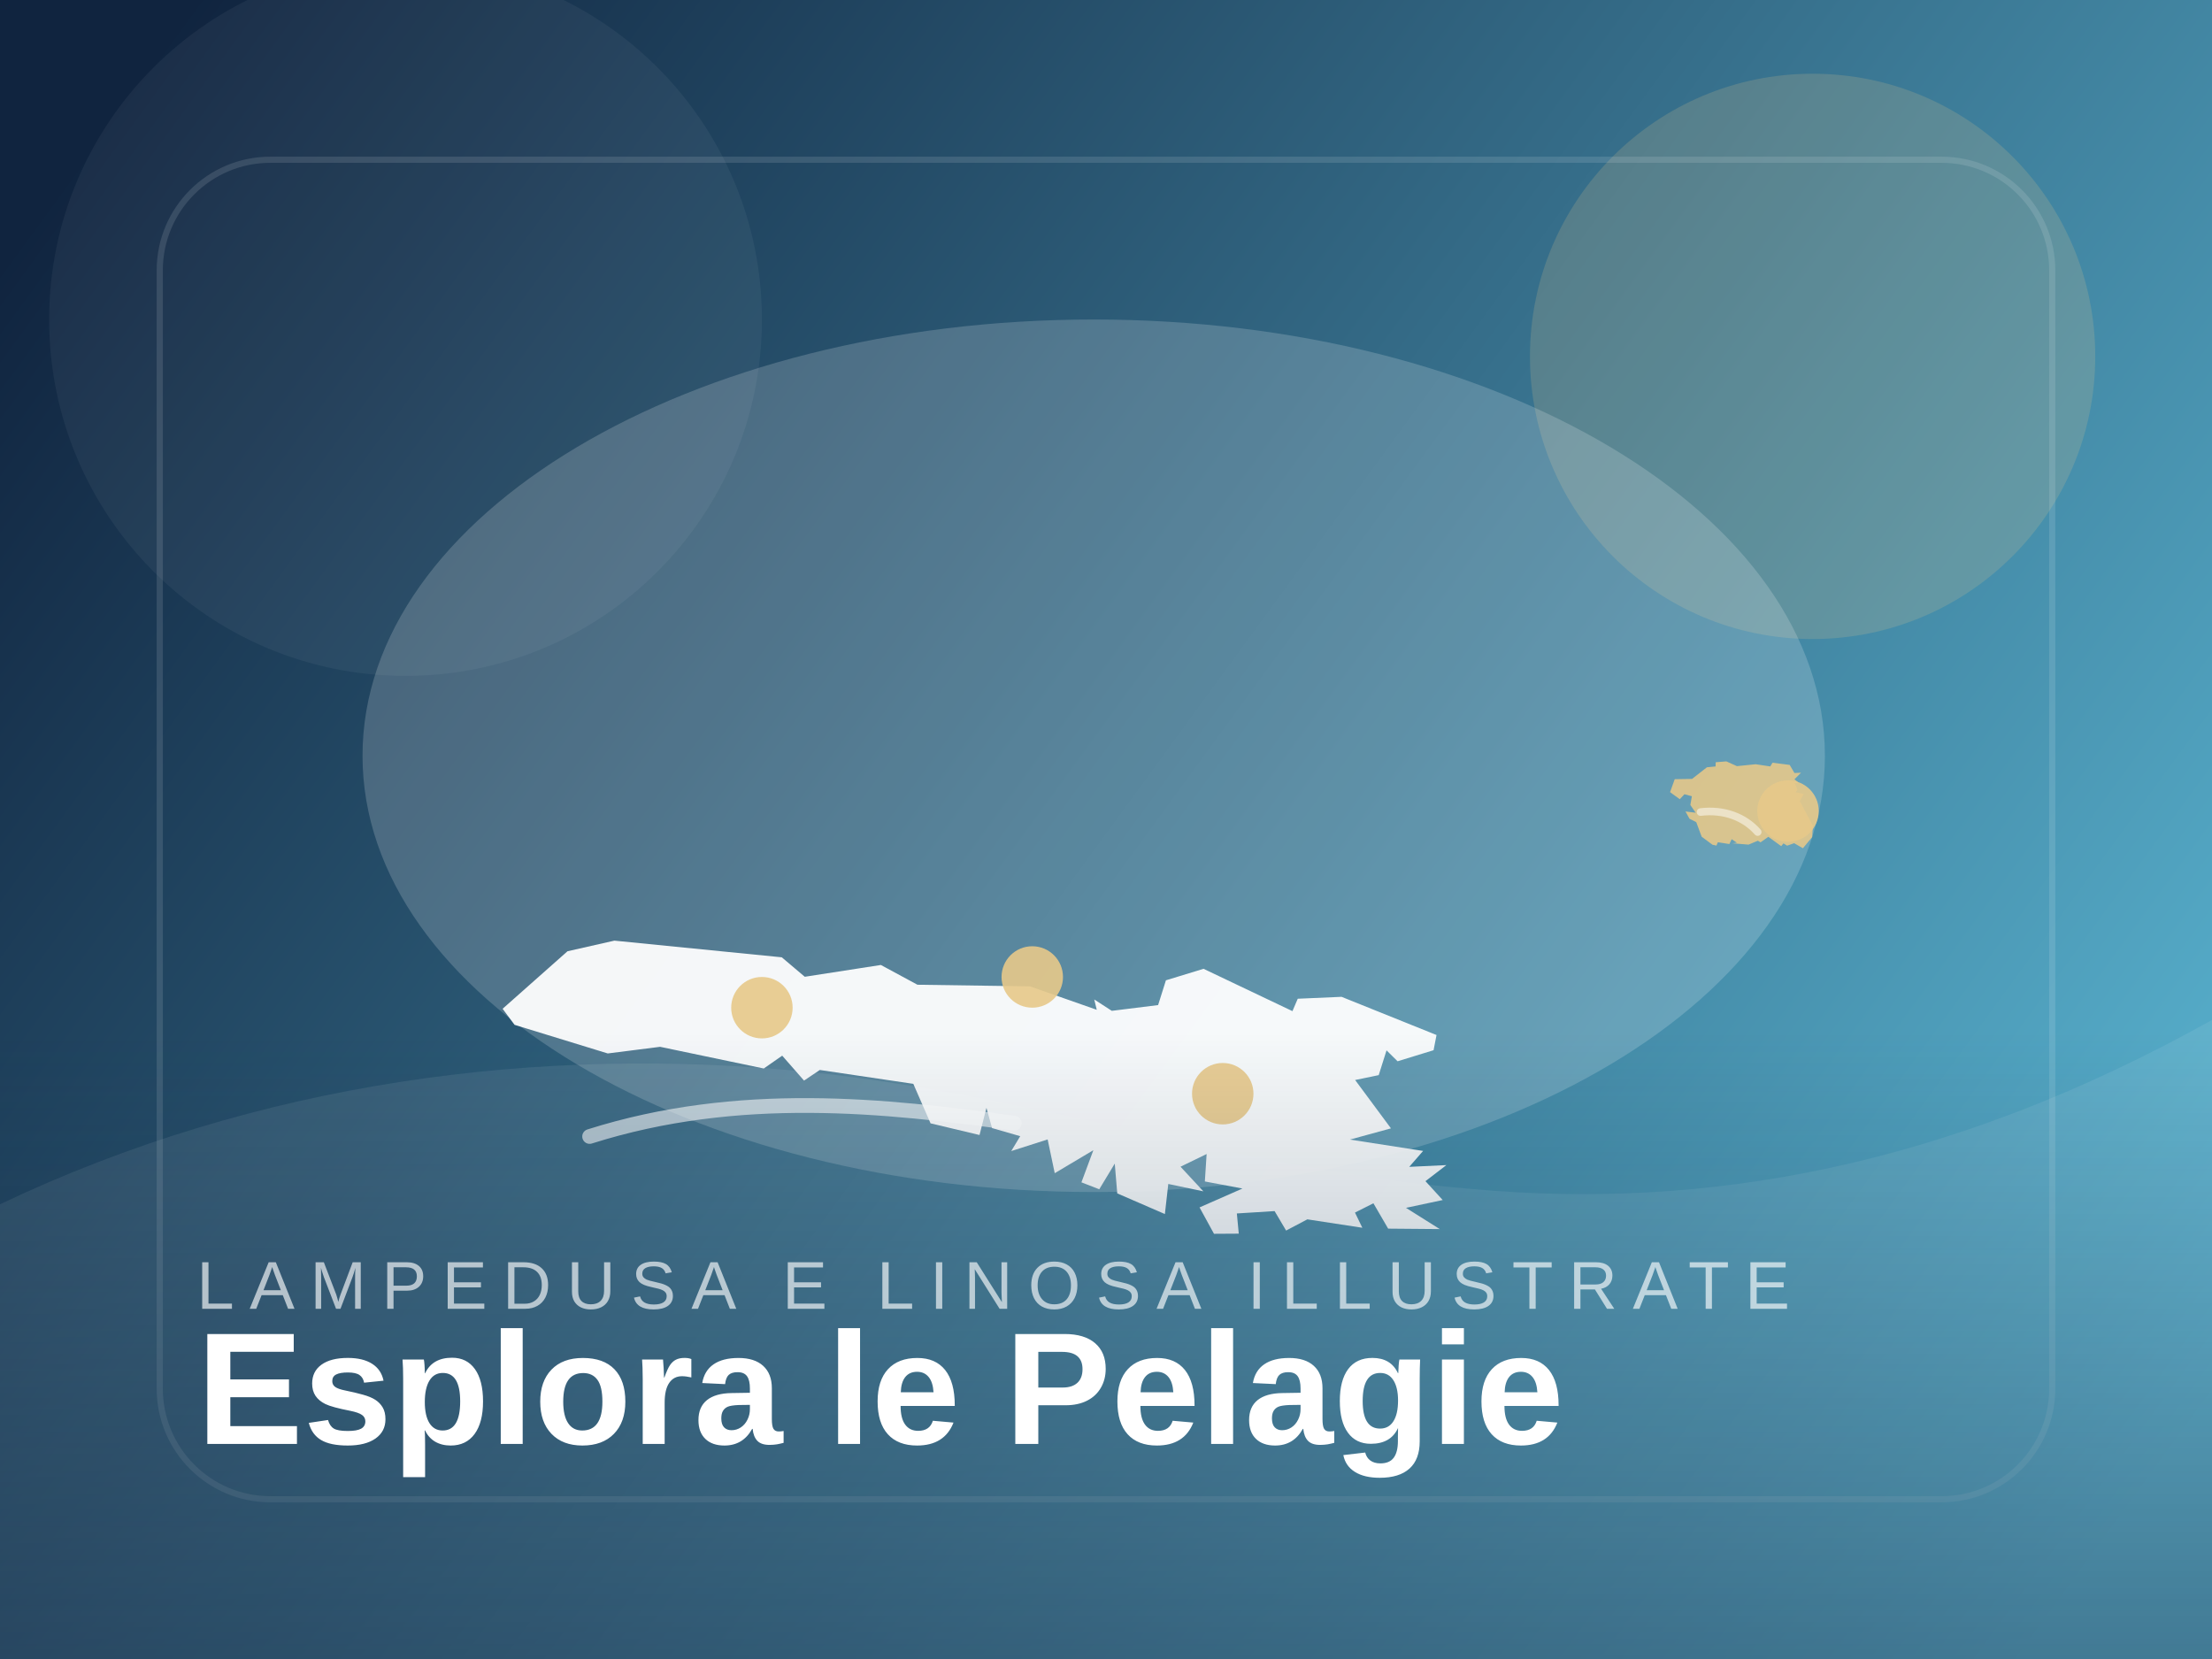
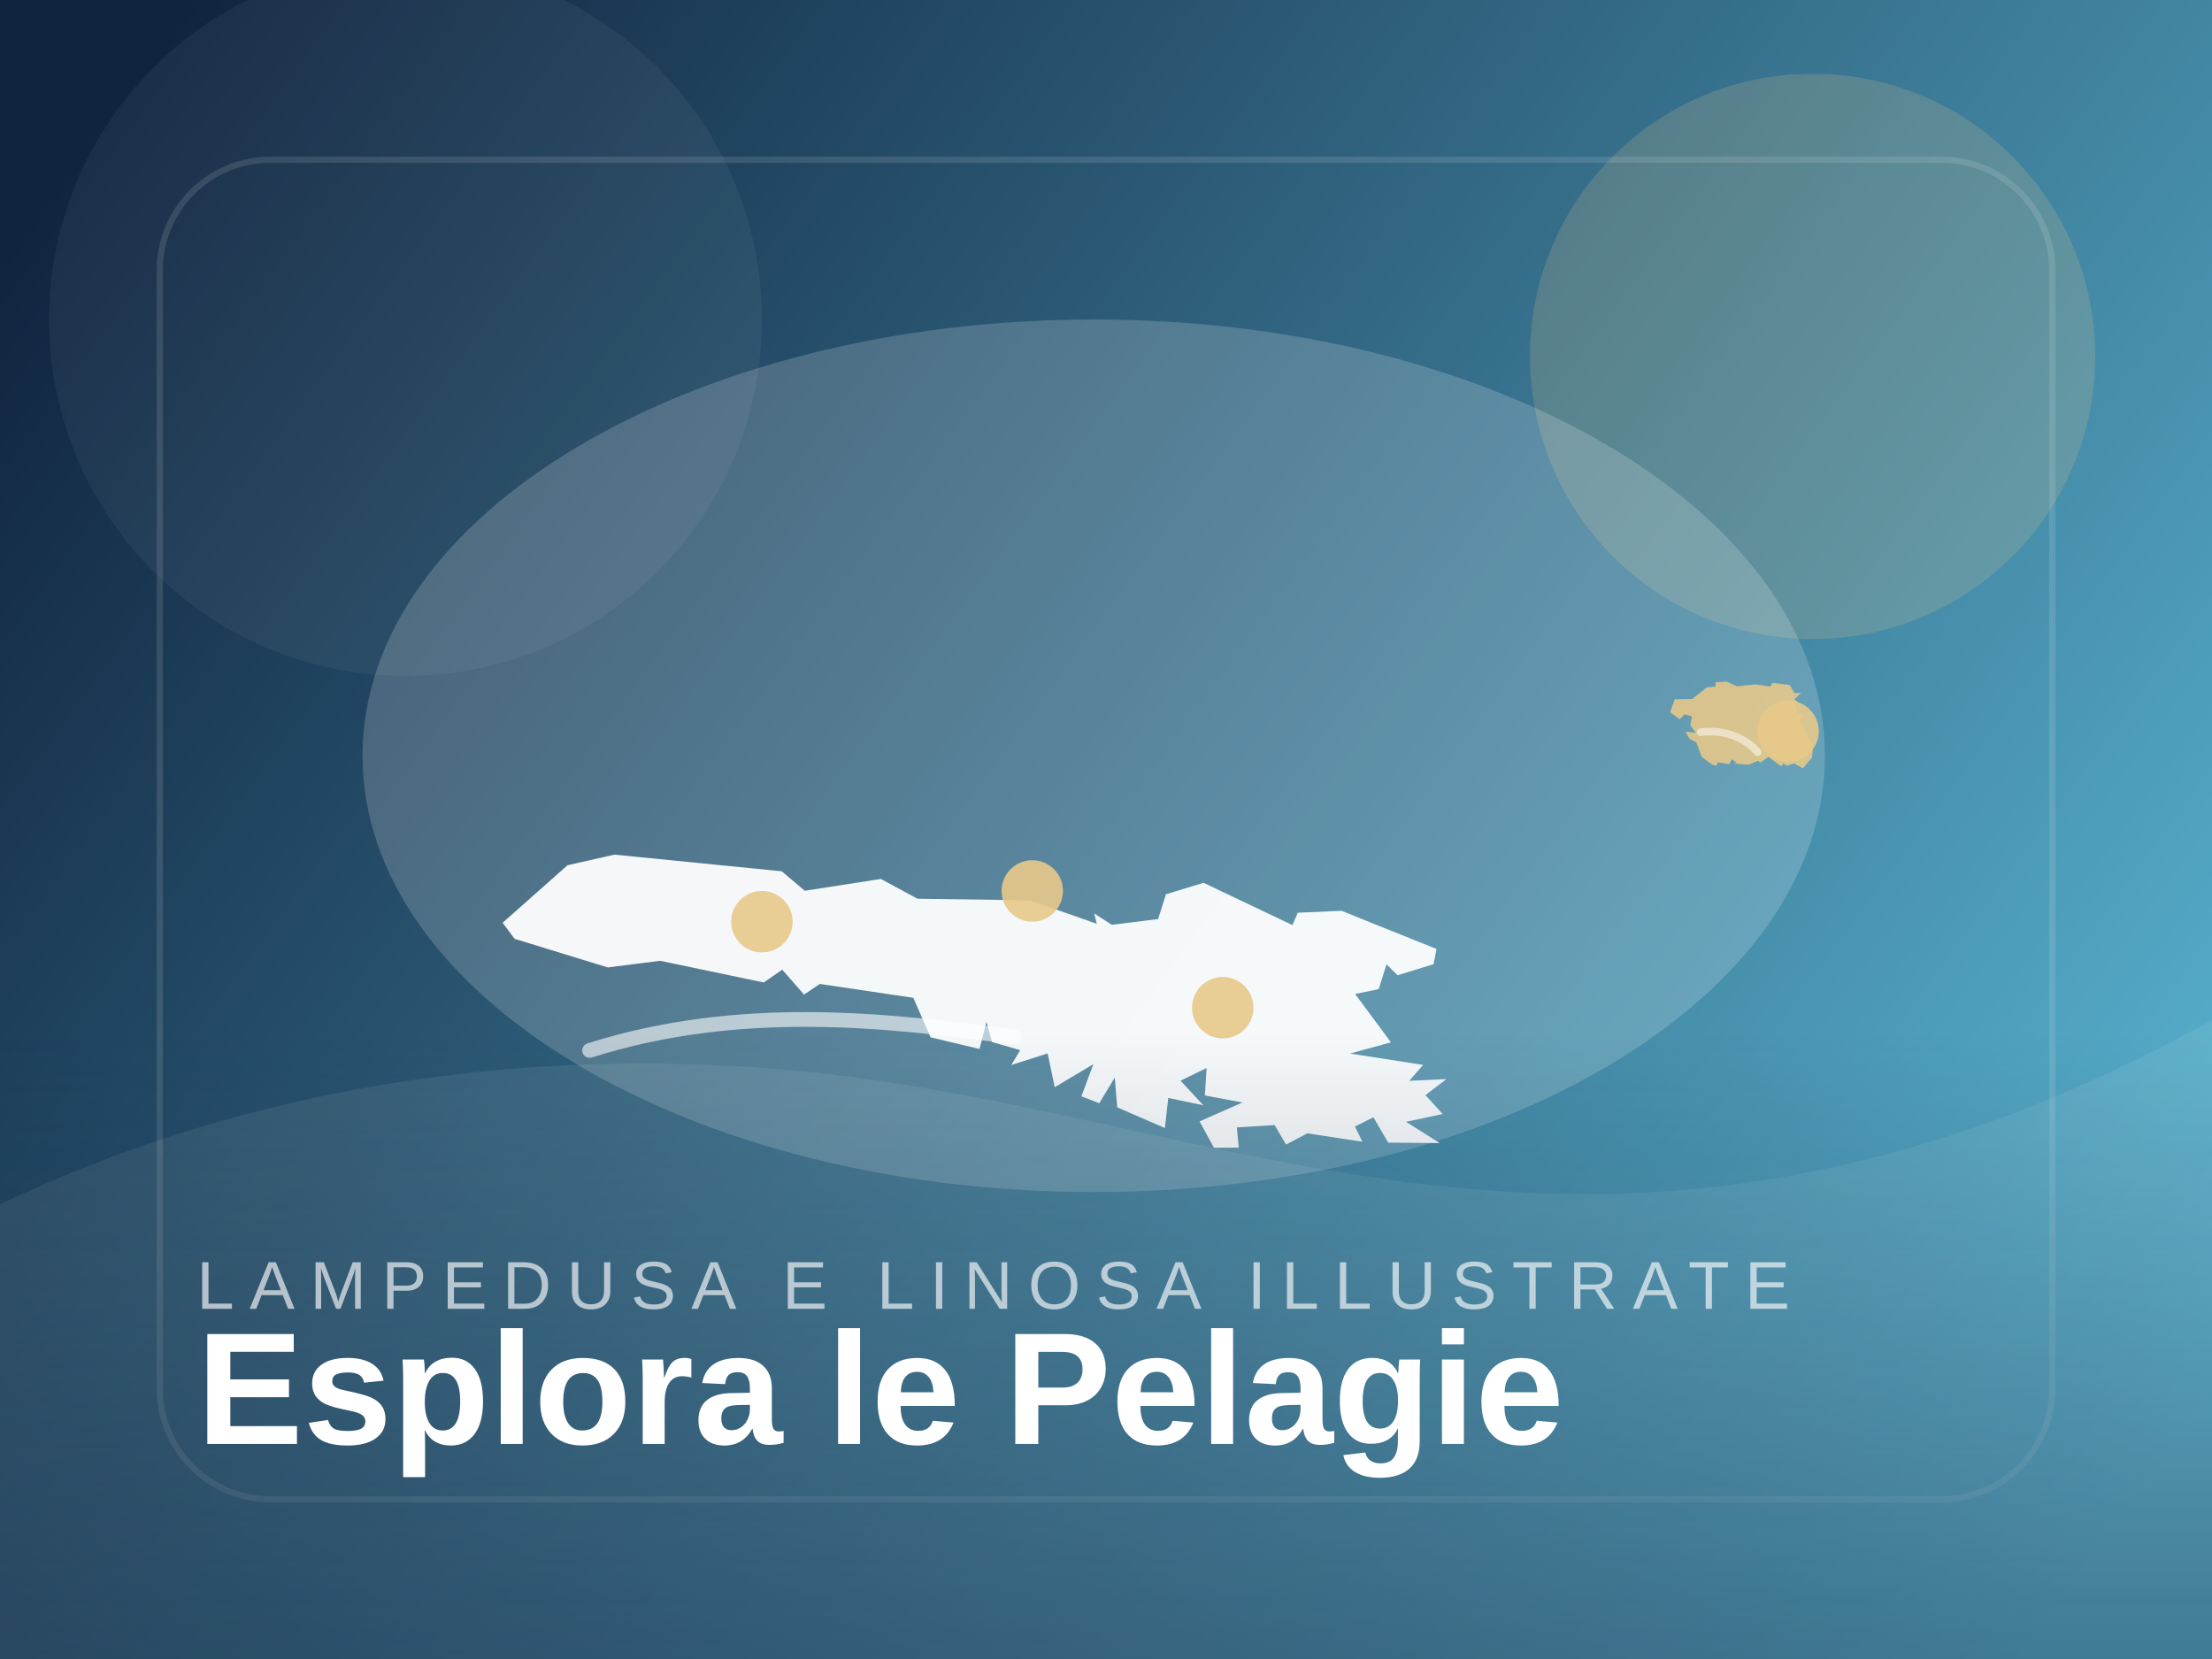
<svg xmlns="http://www.w3.org/2000/svg" viewBox="0 0 720 540" fill="none">
  <rect width="720" height="540" fill="url(#bg)" />
  <circle cx="590" cy="116" r="92" fill="#E7C989" opacity="0.18" />
  <circle cx="132" cy="104" r="116" fill="#FFFFFF" opacity="0.05" />
  <path d="M0 392C84 352 176 340 264 349C339 357 406 381 479 387C555 394 634 380 720 332V540H0V392Z" fill="rgba(255,255,255,0.08)" />
  <ellipse cx="356" cy="246" rx="238" ry="142" fill="rgba(255,255,255,0.18)" />
-   <g transform="translate(118 176) scale(0.48)">
+   <g transform="translate(118 148) scale(0.48)">
    <path d="M95.0 317.4 L103.1 328.3 L166.3 347.7 L201.8 343.2 L272.1 357.9 L284.6 349.2 L299.4 366.1 L310.1 358.9 L373.5 368.3 L385.2 395.1 L418.4 403.0 L423.1 384.6 L426.9 398.3 L446.0 403.8 L439.9 413.9 L464.6 406.0 L469.4 428.9 L495.6 413.3 L487.5 435.1 L499.6 439.8 L510.1 422.4 L511.8 442.6 L544.1 456.6 L546.4 436.2 L570.2 441.2 L554.7 424.5 L572.4 415.9 L571.2 434.5 L596.7 439.3 L567.6 452.1 L577.4 470.0 L594.2 469.9 L592.9 456.2 L618.5 454.6 L626.3 467.8 L640.7 460.2 L678.0 465.9 L673.0 455.6 L685.5 449.3 L695.5 466.5 L730.5 466.8 L707.6 452.4 L732.5 447.1 L720.8 434.3 L735.0 423.4 L709.8 424.6 L719.2 413.8 L669.6 406.1 L697.4 398.5 L673.1 365.7 L689.1 362.4 L694.4 345.6 L701.9 353.0 L726.3 345.5 L728.3 335.2 L663.9 309.3 L634.2 310.6 L630.6 319.0 L570.3 290.3 L544.8 298.1 L539.5 314.9 L508.1 318.8 L496.2 311.1 L497.9 318.1 L452.6 302.2 L376.3 301.1 L351.5 287.7 L299.9 295.7 L284.3 282.5 L170.8 271.2 L139.0 278.4 L95.0 317.4 Z" fill="rgba(255,255,255,0.94)" />
    <path d="M154 404C255 372 355 383 442 395" fill="none" stroke="rgba(255,255,255,0.6)" stroke-width="10" stroke-linecap="round" />
  </g>
-   <g transform="translate(308 118) scale(0.31)">
+   <g transform="translate(308 92) scale(0.31)">
    <path d="M760.0 451.1 L770.2 458.5 L775.1 453.3 L782.9 455.4 L781.3 464.6 L786.9 472.7 L776.2 471.4 L780.4 479.0 L787.5 482.6 L793.2 497.9 L804.5 506.3 L808.7 507.2 L810.2 503.7 L822.3 505.6 L824.7 500.5 L830.2 504.2 L825.6 504.8 L842.4 506.2 L852.2 502.1 L855.0 503.8 L863.2 498.0 L876.7 507.8 L879.1 504.9 L882.9 507.3 L890.3 504.7 L899.5 510.0 L909.2 498.3 L910.0 486.6 L896.2 460.4 L900.4 453.1 L891.6 451.1 L893.8 448.9 L891.0 441.7 L894.8 441.0 L890.6 437.6 L897.5 430.7 L890.6 431.0 L885.6 422.5 L867.6 420.2 L865.2 424.1 L849.9 421.8 L830.2 423.8 L819.1 418.8 L807.9 419.7 L807.8 424.1 L798.7 425.0 L783.1 437.2 L764.9 437.5 L760.0 451.1 Z" fill="#E7C989" opacity="0.88" />
    <path d="M792 472C816 469 838 477 852 493" fill="none" stroke="rgba(255,255,255,0.5)" stroke-width="8" stroke-linecap="round" />
  </g>
-   <circle cx="248" cy="328" r="10" fill="#E7C989" opacity="0.9" />
-   <circle cx="336" cy="318" r="10" fill="#E7C989" opacity="0.9" />
-   <circle cx="398" cy="356" r="10" fill="#E7C989" opacity="0.9" />
-   <circle cx="582" cy="264" r="10" fill="#E7C989" opacity="0.9" />
+   <circle cx="248" cy="300" r="10" fill="#E7C989" opacity="0.9" />
+   <circle cx="336" cy="290" r="10" fill="#E7C989" opacity="0.9" />
+   <circle cx="398" cy="328" r="10" fill="#E7C989" opacity="0.9" />
+   <circle cx="582" cy="238" r="10" fill="#E7C989" opacity="0.9" />
  <rect x="52" y="52" width="616" height="436" rx="36" stroke="rgba(255,255,255,0.12)" stroke-width="2" />
  <rect x="0" y="336" width="720" height="204" fill="url(#bottomFade)" />
  <text x="64" y="426" fill="#FFFFFF" fill-opacity="0.64" font-size="22" letter-spacing="5" font-family="Arial, sans-serif">LAMPEDUSA E LINOSA ILLUSTRATE</text>
  <text x="64" y="470" fill="#FFFFFF" font-size="52" font-weight="700" font-family="Arial, sans-serif">Esplora le Pelagie</text>
  <defs>
    <linearGradient id="bg" x1="38" y1="34" x2="684" y2="506" gradientUnits="userSpaceOnUse">
      <stop stop-color="#10243F" />
      <stop offset="1" stop-color="#5BB7D4" />
    </linearGradient>
    <linearGradient id="bottomFade" x1="360" y1="336" x2="360" y2="540" gradientUnits="userSpaceOnUse">
      <stop stop-color="rgba(16,36,63,0)" />
      <stop offset="1" stop-color="rgba(16,36,63,0.44)" />
    </linearGradient>
  </defs>
</svg>
